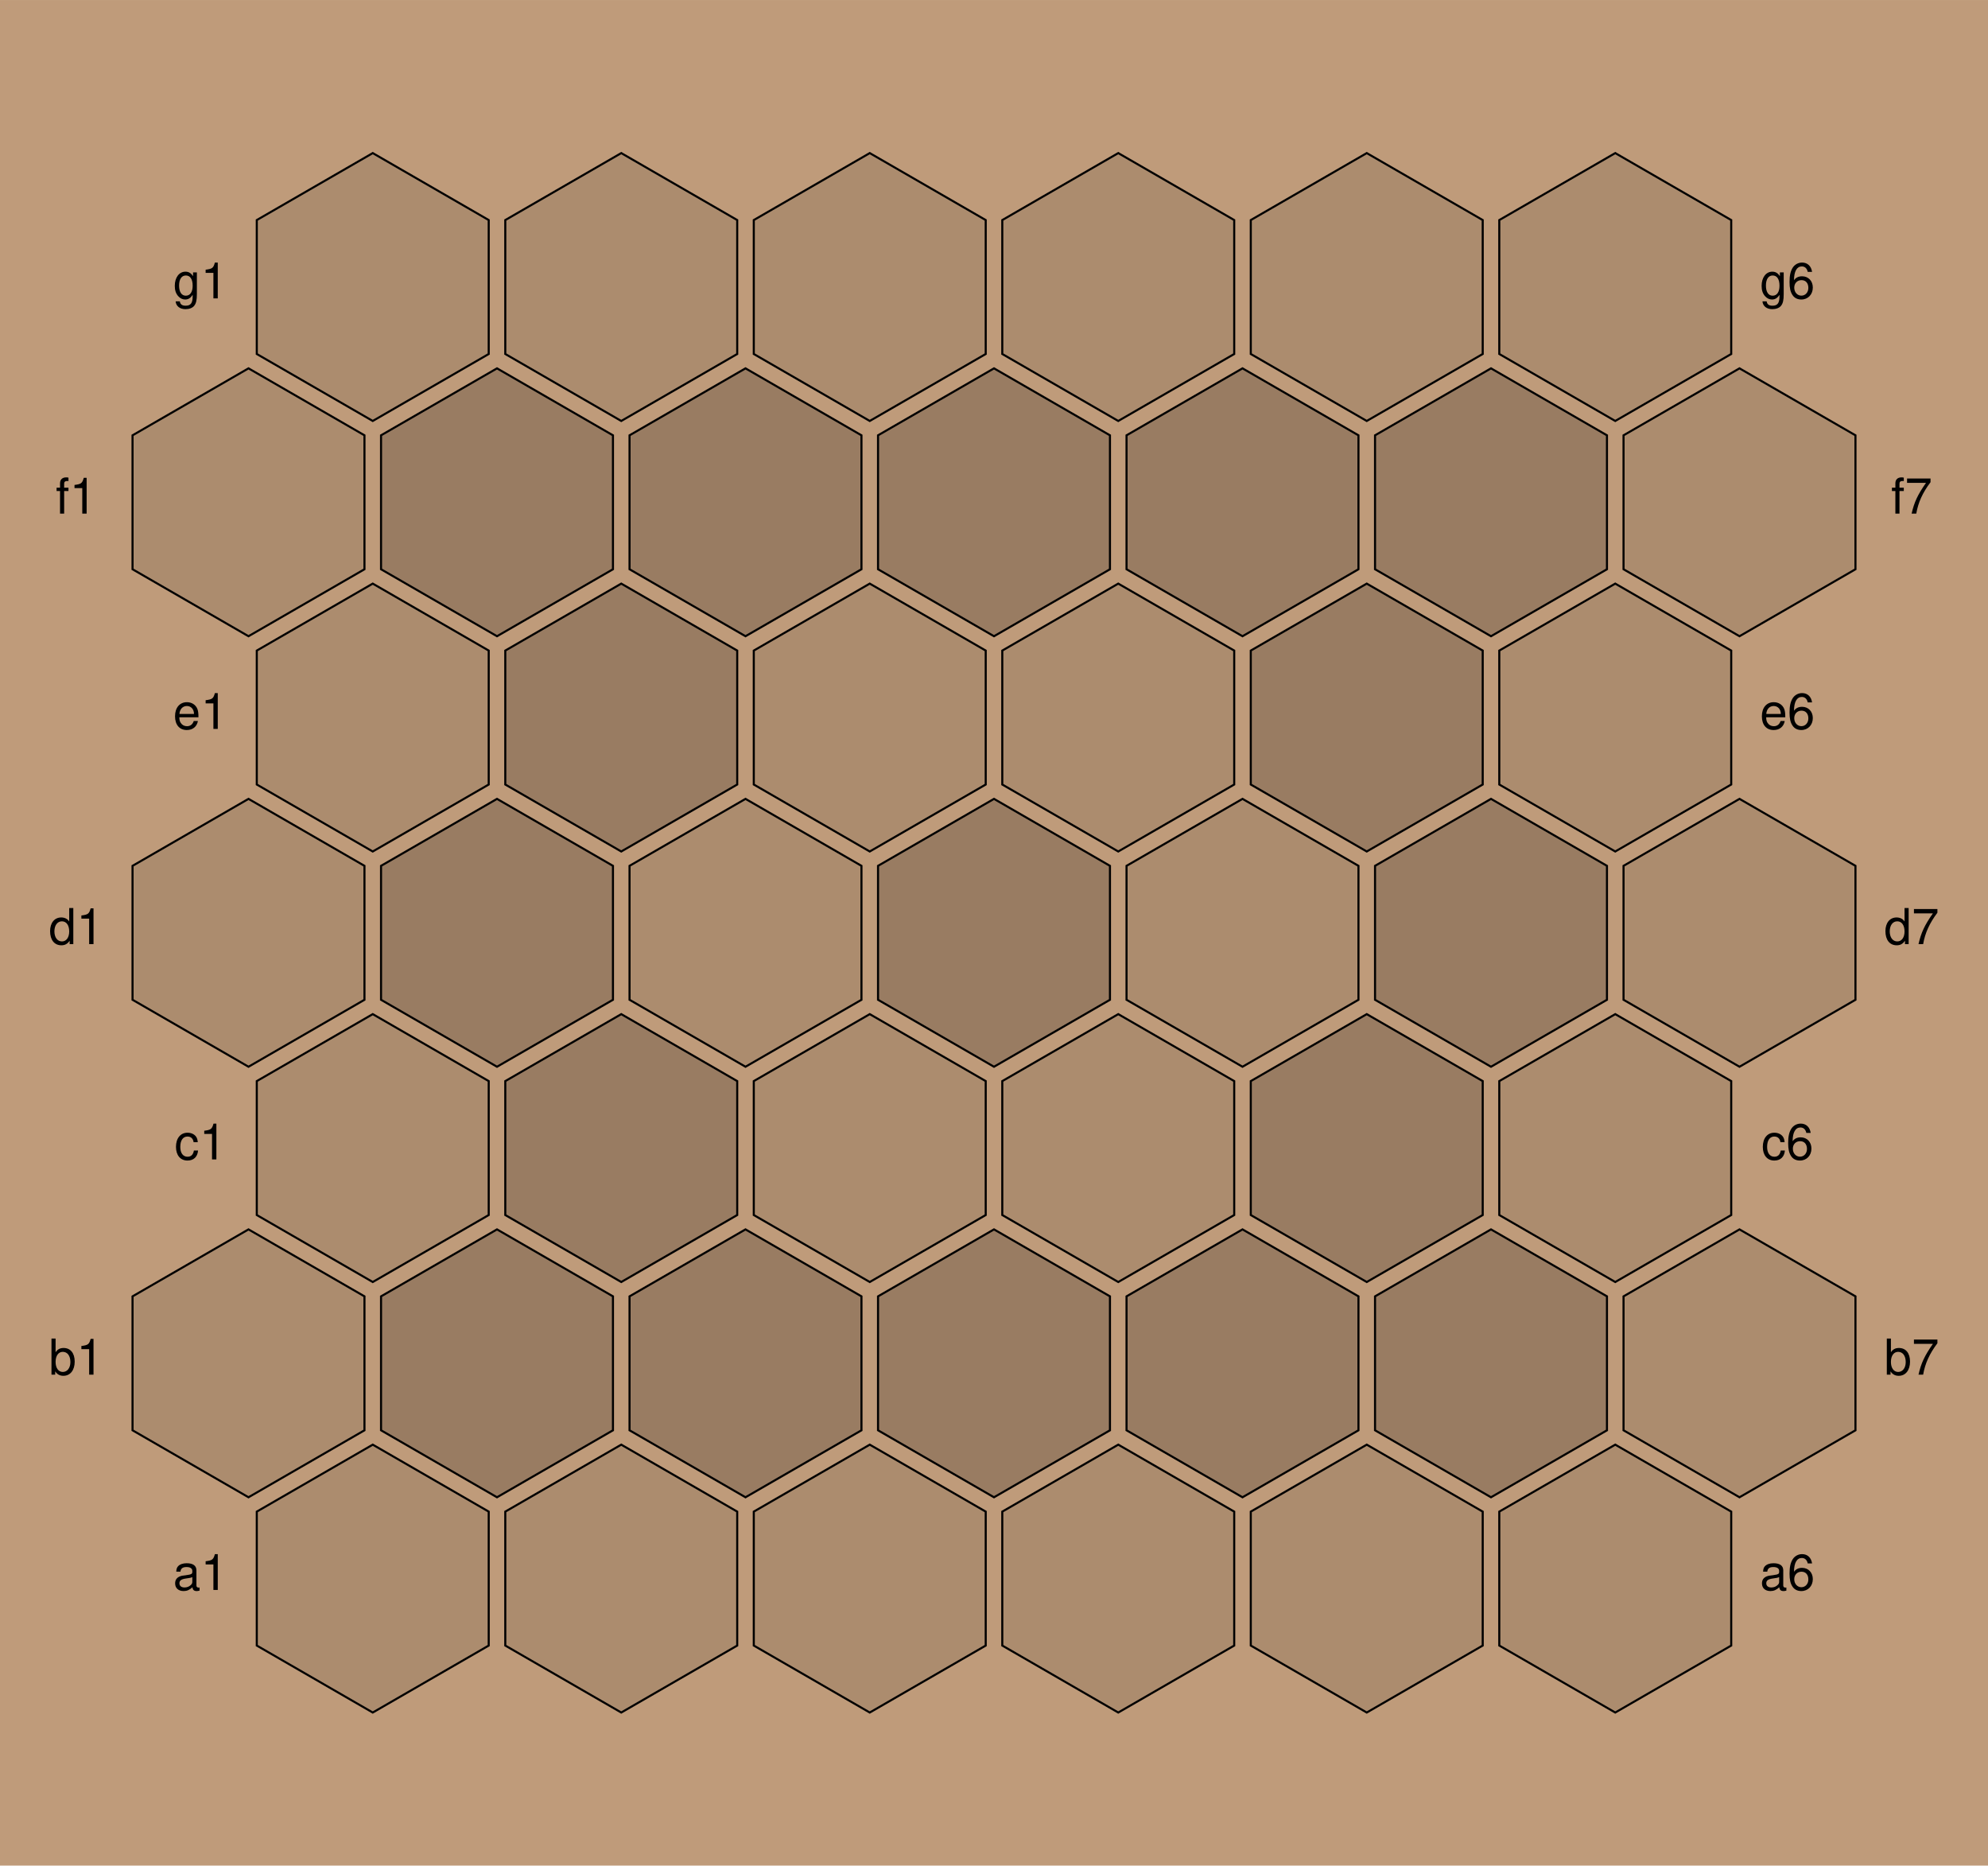
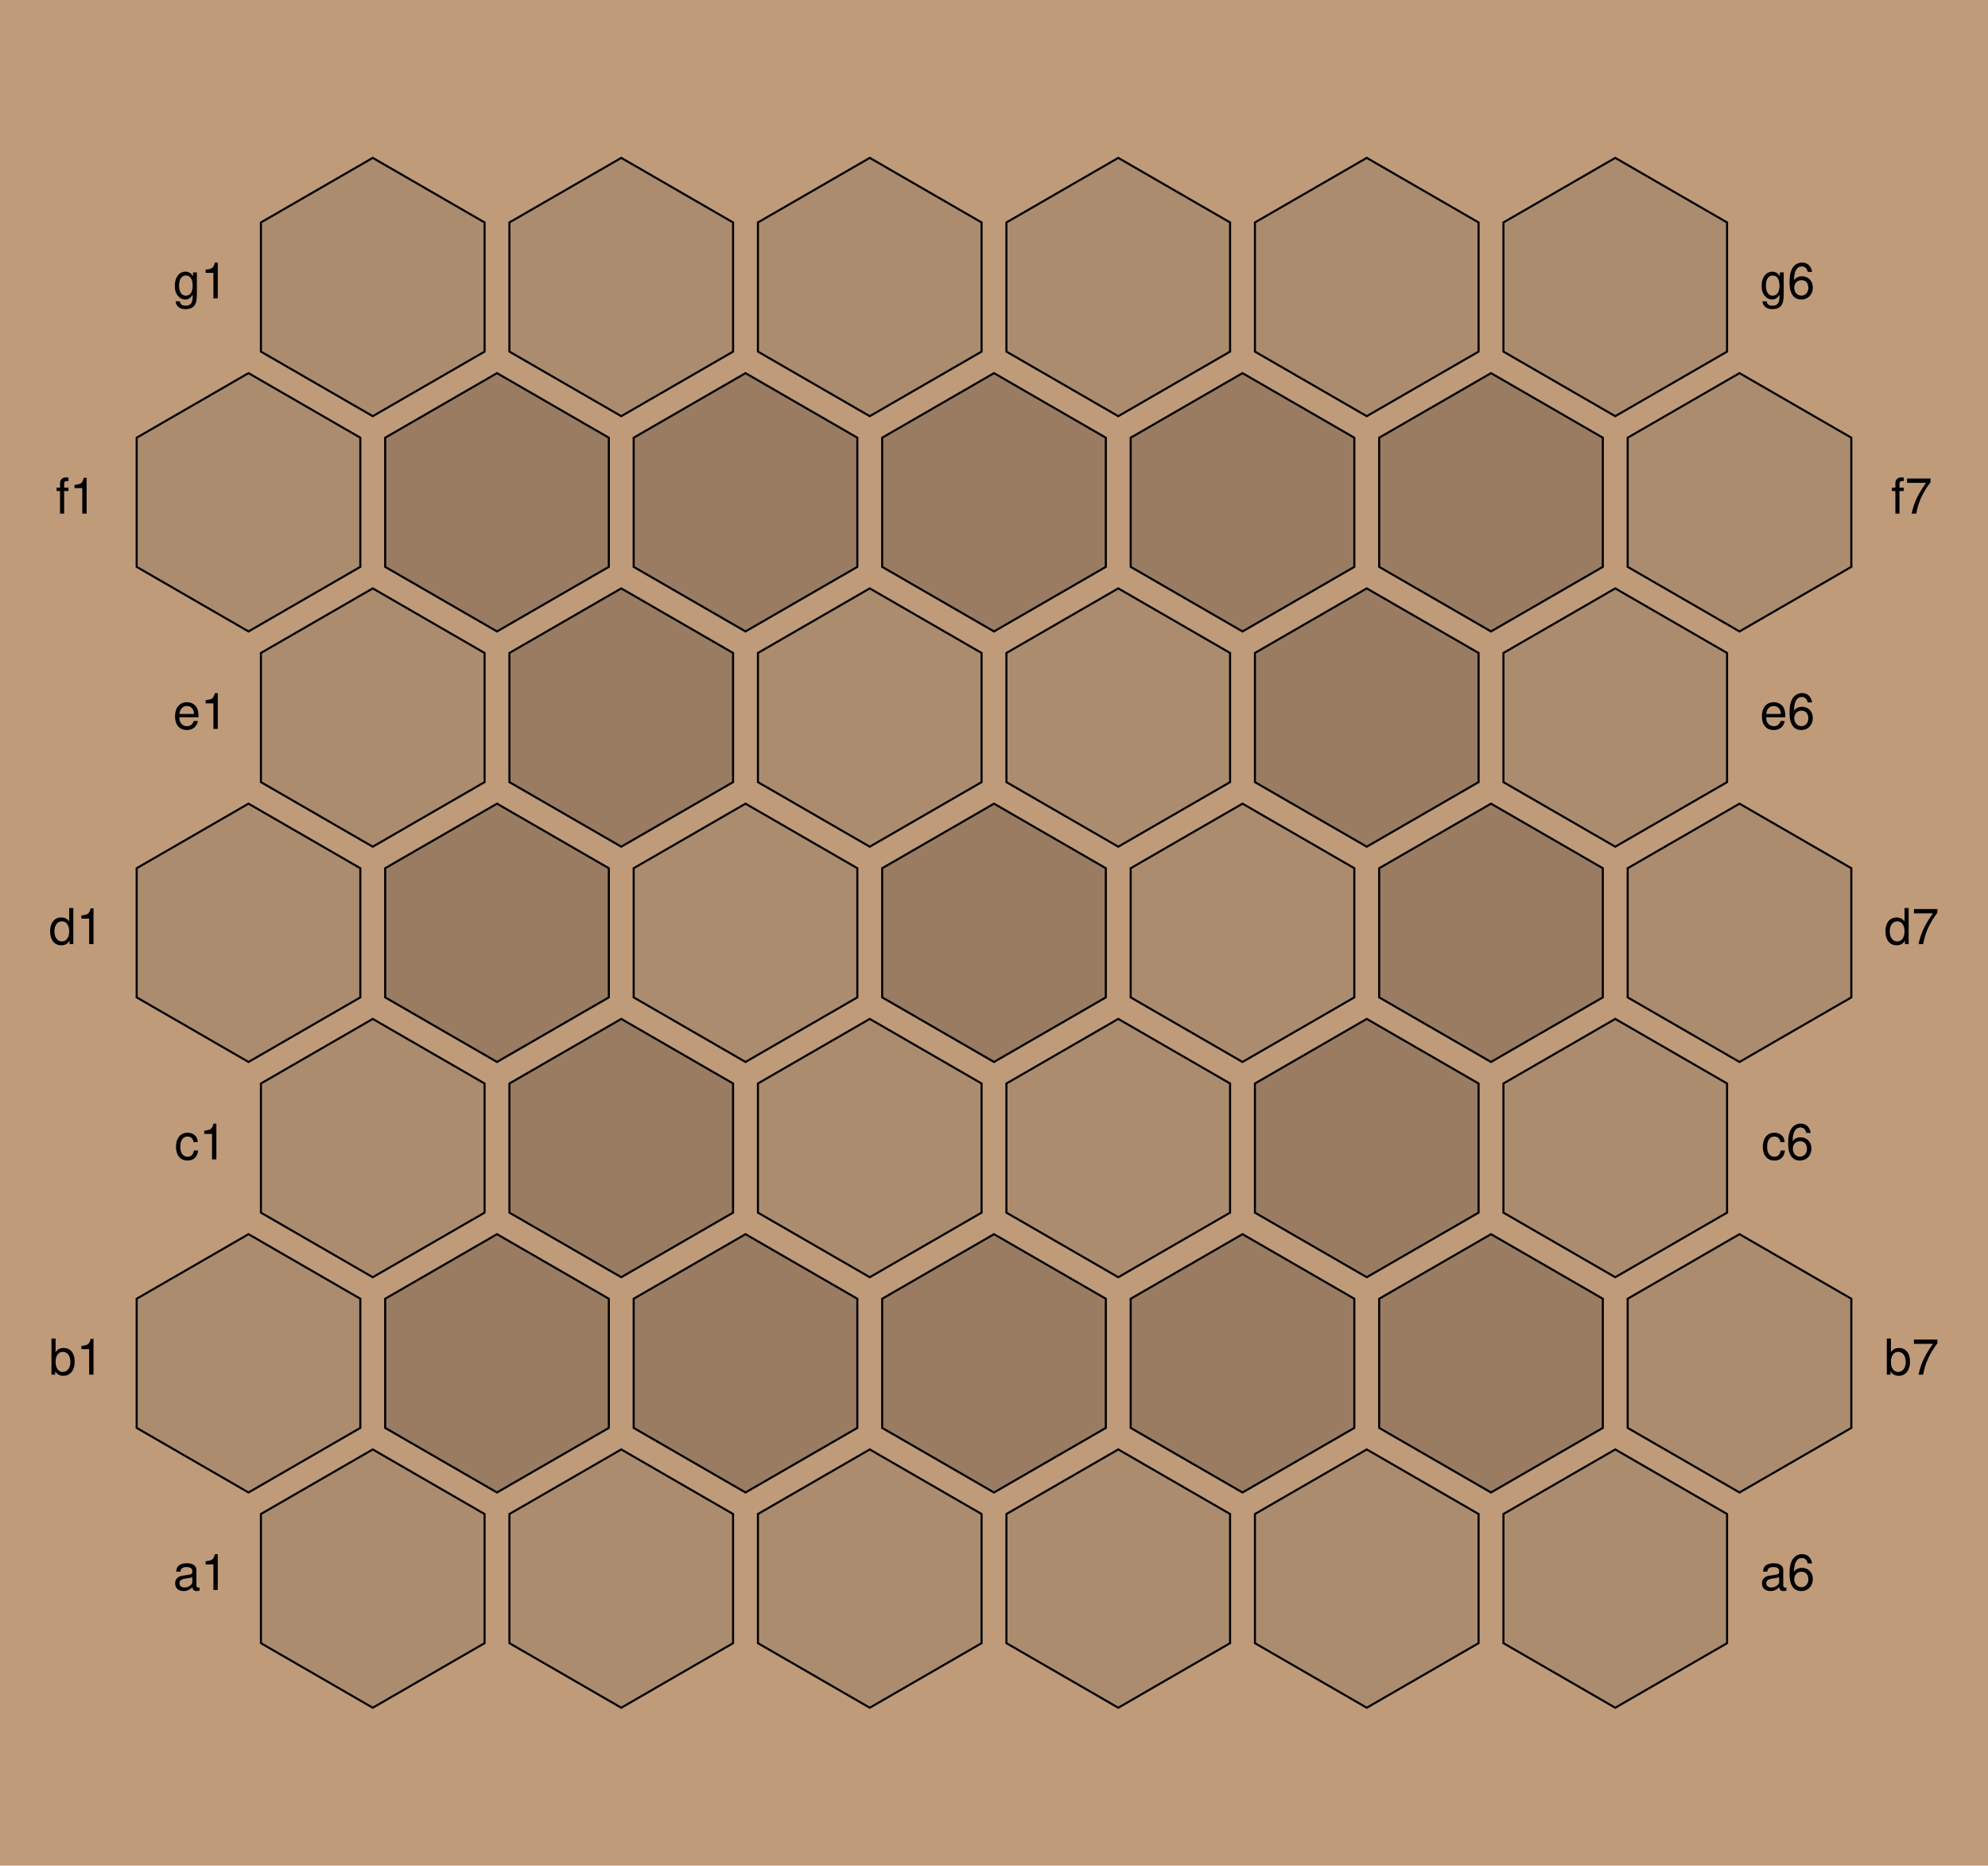
<svg xmlns="http://www.w3.org/2000/svg" width="24.0cm" height="22.517cm" viewBox="-2048.0 -1921.422 4096 3842.843">
  <defs>
</defs>
  <rect x="-2048.0" y="-1921.422" width="4096" height="3842.843" fill="#BF9B7A" />
-   <path d="M-1041.067,1192.267 L-1280,1054.319 L-1518.933,1192.267 L-1518.933,1468.163 L-1280,1606.111 L-1041.067,1468.163 Z" fill-opacity="0.1" stroke="black" stroke-width="4.267" />
+   <path d="M-1049.6,1197.194 L-1280,1064.172 L-1510.4,1197.194 L-1510.4,1463.237 L-1280,1596.258 L-1049.6,1463.237 Z" fill-opacity="0.1" stroke="black" stroke-width="4.267" />
  <text x="-1634.724" y="1330.215" font-size="102" font-family="Helvetica" fill="black" text-anchor="middle" dominant-baseline="central">a1</text>
-   <path d="M-529.067,1192.267 L-768,1054.319 L-1006.933,1192.267 L-1006.933,1468.163 L-768,1606.111 L-529.067,1468.163 Z" fill-opacity="0.1" stroke="black" stroke-width="4.267" />
-   <path d="M-17.067,1192.267 L-256,1054.319 L-494.933,1192.267 L-494.933,1468.163 L-256,1606.111 L-17.067,1468.163 Z" fill-opacity="0.1" stroke="black" stroke-width="4.267" />
-   <path d="M494.933,1192.267 L256,1054.319 L17.067,1192.267 L17.067,1468.163 L256,1606.111 L494.933,1468.163 Z" fill-opacity="0.1" stroke="black" stroke-width="4.267" />
-   <path d="M1006.933,1192.267 L768,1054.319 L529.067,1192.267 L529.067,1468.163 L768,1606.111 L1006.933,1468.163 Z" fill-opacity="0.1" stroke="black" stroke-width="4.267" />
-   <path d="M1518.933,1192.267 L1280,1054.319 L1041.067,1192.267 L1041.067,1468.163 L1280,1606.111 L1518.933,1468.163 Z" fill-opacity="0.1" stroke="black" stroke-width="4.267" />
+   <path d="M-537.6,1197.194 L-768,1064.172 L-998.4,1197.194 L-998.4,1463.237 L-768,1596.258 L-537.6,1463.237 Z" fill-opacity="0.1" stroke="black" stroke-width="4.267" />
+   <path d="M-25.6,1197.194 L-256,1064.172 L-486.4,1197.194 L-486.4,1463.237 L-256,1596.258 L-25.6,1463.237 Z" fill-opacity="0.1" stroke="black" stroke-width="4.267" />
+   <path d="M486.4,1197.194 L256,1064.172 L25.6,1197.194 L25.6,1463.237 L256,1596.258 L486.4,1463.237 Z" fill-opacity="0.1" stroke="black" stroke-width="4.267" />
+   <path d="M998.4,1197.194 L768,1064.172 L537.6,1197.194 L537.6,1463.237 L768,1596.258 L998.4,1463.237 Z" fill-opacity="0.1" stroke="black" stroke-width="4.267" />
+   <path d="M1510.4,1197.194 L1280,1064.172 L1049.6,1197.194 L1049.6,1463.237 L1280,1596.258 L1510.4,1463.237 Z" fill-opacity="0.1" stroke="black" stroke-width="4.267" />
  <text x="1634.724" y="1330.215" font-size="102" font-family="Helvetica" fill="black" text-anchor="middle" dominant-baseline="central">a6</text>
-   <path d="M-1297.067,748.862 L-1536.0,610.914 L-1774.933,748.862 L-1774.933,1024.758 L-1536.0,1162.706 L-1297.067,1024.758 Z" fill-opacity="0.1" stroke="black" stroke-width="4.267" />
+   <path d="M-1305.6,753.789 L-1536.0,620.767 L-1766.4,753.789 L-1766.4,1019.832 L-1536.0,1152.853 L-1305.6,1019.832 Z" fill-opacity="0.1" stroke="black" stroke-width="4.267" />
  <text x="-1890.724" y="886.81" font-size="102" font-family="Helvetica" fill="black" text-anchor="middle" dominant-baseline="central">b1</text>
-   <path d="M-785.067,748.862 L-1024.0,610.914 L-1262.933,748.862 L-1262.933,1024.758 L-1024.0,1162.706 L-785.067,1024.758 Z" fill-opacity="0.2" stroke="black" stroke-width="4.267" />
-   <path d="M-273.067,748.862 L-512,610.914 L-750.933,748.862 L-750.933,1024.758 L-512,1162.706 L-273.067,1024.758 Z" fill-opacity="0.2" stroke="black" stroke-width="4.267" />
-   <path d="M238.933,748.862 L-9.679305258566017e-14,610.914 L-238.933,748.862 L-238.933,1024.758 L-1.6436819312948358e-13,1162.706 L238.933,1024.758 Z" fill-opacity="0.2" stroke="black" stroke-width="4.267" />
-   <path d="M750.933,748.862 L512,610.914 L273.067,748.862 L273.067,1024.758 L512,1162.706 L750.933,1024.758 Z" fill-opacity="0.2" stroke="black" stroke-width="4.267" />
-   <path d="M1262.933,748.862 L1024,610.914 L785.067,748.862 L785.067,1024.758 L1024,1162.706 L1262.933,1024.758 Z" fill-opacity="0.2" stroke="black" stroke-width="4.267" />
-   <path d="M1774.933,748.862 L1536.0,610.914 L1297.067,748.862 L1297.067,1024.758 L1536.0,1162.706 L1774.933,1024.758 Z" fill-opacity="0.1" stroke="black" stroke-width="4.267" />
+   <path d="M-793.6,753.789 L-1024.0,620.767 L-1254.4,753.789 L-1254.4,1019.832 L-1024.0,1152.853 L-793.6,1019.832 Z" fill-opacity="0.2" stroke="black" stroke-width="4.267" />
+   <path d="M-281.6,753.789 L-512,620.767 L-742.4,753.789 L-742.4,1019.832 L-512,1152.853 L-281.6,1019.832 Z" fill-opacity="0.2" stroke="black" stroke-width="4.267" />
+   <path d="M230.4,753.789 L-9.739640205480146e-14,620.767 L-230.4,753.789 L-230.4,1019.832 L-1.6255814472205976e-13,1152.853 L230.4,1019.832 Z" fill-opacity="0.2" stroke="black" stroke-width="4.267" />
+   <path d="M742.4,753.789 L512,620.767 L281.6,753.789 L281.6,1019.832 L512,1152.853 L742.4,1019.832 Z" fill-opacity="0.2" stroke="black" stroke-width="4.267" />
+   <path d="M1254.4,753.789 L1024,620.767 L793.6,753.789 L793.6,1019.832 L1024,1152.853 L1254.4,1019.832 Z" fill-opacity="0.2" stroke="black" stroke-width="4.267" />
+   <path d="M1766.4,753.789 L1536.0,620.767 L1305.6,753.789 L1305.6,1019.832 L1536.0,1152.853 L1766.4,1019.832 Z" fill-opacity="0.1" stroke="black" stroke-width="4.267" />
  <text x="1890.724" y="886.81" font-size="102" font-family="Helvetica" fill="black" text-anchor="middle" dominant-baseline="central">b7</text>
-   <path d="M-1041.067,305.457 L-1280.0,167.509 L-1518.933,305.457 L-1518.933,581.353 L-1280.0,719.301 L-1041.067,581.353 Z" fill-opacity="0.1" stroke="black" stroke-width="4.267" />
+   <path d="M-1049.6,310.384 L-1280.0,177.362 L-1510.4,310.384 L-1510.4,576.427 L-1280.0,709.448 L-1049.6,576.427 Z" fill-opacity="0.1" stroke="black" stroke-width="4.267" />
  <text x="-1634.724" y="443.405" font-size="102" font-family="Helvetica" fill="black" text-anchor="middle" dominant-baseline="central">c1</text>
-   <path d="M-529.067,305.457 L-768.0,167.509 L-1006.933,305.457 L-1006.933,581.353 L-768.0,719.301 L-529.067,581.353 Z" fill-opacity="0.2" stroke="black" stroke-width="4.267" />
-   <path d="M-17.067,305.457 L-256,167.509 L-494.933,305.457 L-494.933,581.353 L-256,719.301 L-17.067,581.353 Z" fill-opacity="0.1" stroke="black" stroke-width="4.267" />
-   <path d="M494.933,305.457 L256,167.509 L17.067,305.457 L17.067,581.353 L256,719.301 L494.933,581.353 Z" fill-opacity="0.1" stroke="black" stroke-width="4.267" />
-   <path d="M1006.933,305.457 L768.0,167.509 L529.067,305.457 L529.067,581.353 L768.0,719.301 L1006.933,581.353 Z" fill-opacity="0.2" stroke="black" stroke-width="4.267" />
-   <path d="M1518.933,305.457 L1280.0,167.509 L1041.067,305.457 L1041.067,581.353 L1280.0,719.301 L1518.933,581.353 Z" fill-opacity="0.1" stroke="black" stroke-width="4.267" />
+   <path d="M-537.6,310.384 L-768.0,177.362 L-998.4,310.384 L-998.4,576.427 L-768.0,709.448 L-537.6,576.427 Z" fill-opacity="0.2" stroke="black" stroke-width="4.267" />
+   <path d="M-25.6,310.384 L-256,177.362 L-486.4,310.384 L-486.4,576.427 L-256,709.448 L-25.6,576.427 Z" fill-opacity="0.1" stroke="black" stroke-width="4.267" />
+   <path d="M486.4,310.384 L256,177.362 L25.6,310.384 L25.6,576.427 L256,709.448 L486.4,576.427 Z" fill-opacity="0.1" stroke="black" stroke-width="4.267" />
+   <path d="M998.4,310.384 L768.0,177.362 L537.6,310.384 L537.6,576.427 L768.0,709.448 L998.4,576.427 Z" fill-opacity="0.2" stroke="black" stroke-width="4.267" />
+   <path d="M1510.4,310.384 L1280.0,177.362 L1049.6,310.384 L1049.6,576.427 L1280.0,709.448 L1510.4,576.427 Z" fill-opacity="0.1" stroke="black" stroke-width="4.267" />
  <text x="1634.724" y="443.405" font-size="102" font-family="Helvetica" fill="black" text-anchor="middle" dominant-baseline="central">c6</text>
-   <path d="M-1297.067,-137.948 L-1536.0,-275.896 L-1774.933,-137.948 L-1774.933,137.948 L-1536.0,275.896 L-1297.067,137.948 Z" fill-opacity="0.1" stroke="black" stroke-width="4.267" />
+   <path d="M-1305.6,-133.022 L-1536.0,-266.043 L-1766.4,-133.022 L-1766.4,133.022 L-1536.0,266.043 L-1305.6,133.022 Z" fill-opacity="0.1" stroke="black" stroke-width="4.267" />
  <text x="-1890.724" y="0.0" font-size="102" font-family="Helvetica" fill="black" text-anchor="middle" dominant-baseline="central">d1</text>
-   <path d="M-785.067,-137.948 L-1024.0,-275.896 L-1262.933,-137.948 L-1262.933,137.948 L-1024.0,275.896 L-785.067,137.948 Z" fill-opacity="0.2" stroke="black" stroke-width="4.267" />
-   <path d="M-273.067,-137.948 L-512.0,-275.896 L-750.933,-137.948 L-750.933,137.948 L-512.0,275.896 L-273.067,137.948 Z" fill-opacity="0.1" stroke="black" stroke-width="4.267" />
-   <path d="M238.933,-137.948 L1.6893785135955852e-14,-275.896 L-238.933,-137.948 L-238.933,137.948 L-5.0681355407867556e-14,275.896 L238.933,137.948 Z" fill-opacity="0.2" stroke="black" stroke-width="4.267" />
-   <path d="M750.933,-137.948 L512.0,-275.896 L273.067,-137.948 L273.067,137.948 L512,275.896 L750.933,137.948 Z" fill-opacity="0.1" stroke="black" stroke-width="4.267" />
-   <path d="M1262.933,-137.948 L1024.0,-275.896 L785.067,-137.948 L785.067,137.948 L1024.0,275.896 L1262.933,137.948 Z" fill-opacity="0.2" stroke="black" stroke-width="4.267" />
-   <path d="M1774.933,-137.948 L1536.0,-275.896 L1297.067,-137.948 L1297.067,137.948 L1536.0,275.896 L1774.933,137.948 Z" fill-opacity="0.1" stroke="black" stroke-width="4.267" />
+   <path d="M-793.6,-133.022 L-1024.0,-266.043 L-1254.4,-133.022 L-1254.4,133.022 L-1024.0,266.043 L-793.6,133.022 Z" fill-opacity="0.2" stroke="black" stroke-width="4.267" />
+   <path d="M-281.6,-133.022 L-512.0,-266.043 L-742.4,-133.022 L-742.4,133.022 L-512.0,266.043 L-281.6,133.022 Z" fill-opacity="0.1" stroke="black" stroke-width="4.267" />
+   <path d="M230.4,-133.022 L1.629043566681457e-14,-266.043 L-230.4,-133.022 L-230.4,133.022 L-4.8871307000443714e-14,266.043 L230.4,133.022 Z" fill-opacity="0.2" stroke="black" stroke-width="4.267" />
+   <path d="M742.4,-133.022 L512.0,-266.043 L281.6,-133.022 L281.6,133.022 L512,266.043 L742.4,133.022 Z" fill-opacity="0.1" stroke="black" stroke-width="4.267" />
+   <path d="M1254.4,-133.022 L1024.0,-266.043 L793.6,-133.022 L793.6,133.022 L1024.0,266.043 L1254.4,133.022 Z" fill-opacity="0.2" stroke="black" stroke-width="4.267" />
+   <path d="M1766.4,-133.022 L1536.0,-266.043 L1305.6,-133.022 L1305.6,133.022 L1536.0,266.043 L1766.4,133.022 Z" fill-opacity="0.1" stroke="black" stroke-width="4.267" />
  <text x="1890.724" y="0.0" font-size="102" font-family="Helvetica" fill="black" text-anchor="middle" dominant-baseline="central">d7</text>
-   <path d="M-1041.067,-581.353 L-1280.0,-719.301 L-1518.933,-581.353 L-1518.933,-305.457 L-1280.0,-167.509 L-1041.067,-305.457 Z" fill-opacity="0.1" stroke="black" stroke-width="4.267" />
+   <path d="M-1049.6,-576.427 L-1280.0,-709.448 L-1510.4,-576.427 L-1510.4,-310.384 L-1280.0,-177.362 L-1049.6,-310.384 Z" fill-opacity="0.1" stroke="black" stroke-width="4.267" />
  <text x="-1634.724" y="-443.405" font-size="102" font-family="Helvetica" fill="black" text-anchor="middle" dominant-baseline="central">e1</text>
-   <path d="M-529.067,-581.353 L-768.0,-719.301 L-1006.933,-581.353 L-1006.933,-305.457 L-768.0,-167.509 L-529.067,-305.457 Z" fill-opacity="0.2" stroke="black" stroke-width="4.267" />
-   <path d="M-17.067,-581.353 L-256,-719.301 L-494.933,-581.353 L-494.933,-305.457 L-256.0,-167.509 L-17.067,-305.457 Z" fill-opacity="0.1" stroke="black" stroke-width="4.267" />
-   <path d="M494.933,-581.353 L256,-719.301 L17.067,-581.353 L17.067,-305.457 L256.0,-167.509 L494.933,-305.457 Z" fill-opacity="0.1" stroke="black" stroke-width="4.267" />
-   <path d="M1006.933,-581.353 L768.0,-719.301 L529.067,-581.353 L529.067,-305.457 L768.0,-167.509 L1006.933,-305.457 Z" fill-opacity="0.2" stroke="black" stroke-width="4.267" />
-   <path d="M1518.933,-581.353 L1280.0,-719.301 L1041.067,-581.353 L1041.067,-305.457 L1280.0,-167.509 L1518.933,-305.457 Z" fill-opacity="0.1" stroke="black" stroke-width="4.267" />
+   <path d="M-537.6,-576.427 L-768.0,-709.448 L-998.4,-576.427 L-998.4,-310.384 L-768.0,-177.362 L-537.6,-310.384 Z" fill-opacity="0.2" stroke="black" stroke-width="4.267" />
+   <path d="M-25.6,-576.427 L-256,-709.448 L-486.4,-576.427 L-486.4,-310.384 L-256.0,-177.362 L-25.6,-310.384 Z" fill-opacity="0.1" stroke="black" stroke-width="4.267" />
+   <path d="M486.4,-576.427 L256,-709.448 L25.6,-576.427 L25.6,-310.384 L256.0,-177.362 L486.4,-310.384 Z" fill-opacity="0.1" stroke="black" stroke-width="4.267" />
+   <path d="M998.4,-576.427 L768.0,-709.448 L537.6,-576.427 L537.6,-310.384 L768.0,-177.362 L998.4,-310.384 Z" fill-opacity="0.2" stroke="black" stroke-width="4.267" />
+   <path d="M1510.4,-576.427 L1280.0,-709.448 L1049.6,-576.427 L1049.6,-310.384 L1280.0,-177.362 L1510.4,-310.384 Z" fill-opacity="0.1" stroke="black" stroke-width="4.267" />
  <text x="1634.724" y="-443.405" font-size="102" font-family="Helvetica" fill="black" text-anchor="middle" dominant-baseline="central">e6</text>
-   <path d="M-1297.067,-1024.758 L-1536.0,-1162.706 L-1774.933,-1024.758 L-1774.933,-748.862 L-1536.0,-610.914 L-1297.067,-748.862 Z" fill-opacity="0.1" stroke="black" stroke-width="4.267" />
+   <path d="M-1305.6,-1019.832 L-1536.0,-1152.853 L-1766.4,-1019.832 L-1766.4,-753.789 L-1536.0,-620.767 L-1305.6,-753.789 Z" fill-opacity="0.1" stroke="black" stroke-width="4.267" />
  <text x="-1890.724" y="-886.81" font-size="102" font-family="Helvetica" fill="black" text-anchor="middle" dominant-baseline="central">f1</text>
-   <path d="M-785.067,-1024.758 L-1024,-1162.706 L-1262.933,-1024.758 L-1262.933,-748.862 L-1024,-610.914 L-785.067,-748.862 Z" fill-opacity="0.2" stroke="black" stroke-width="4.267" />
-   <path d="M-273.067,-1024.758 L-512,-1162.706 L-750.933,-1024.758 L-750.933,-748.862 L-512,-610.914 L-273.067,-748.862 Z" fill-opacity="0.2" stroke="black" stroke-width="4.267" />
-   <path d="M238.933,-1024.758 L1.305806228575719e-13,-1162.706 L-238.933,-1024.758 L-238.933,-748.862 L6.300548231374848e-14,-610.914 L238.933,-748.862 Z" fill-opacity="0.2" stroke="black" stroke-width="4.267" />
-   <path d="M750.933,-1024.758 L512,-1162.706 L273.067,-1024.758 L273.067,-748.862 L512,-610.914 L750.933,-748.862 Z" fill-opacity="0.2" stroke="black" stroke-width="4.267" />
-   <path d="M1262.933,-1024.758 L1024.0,-1162.706 L785.067,-1024.758 L785.067,-748.862 L1024.0,-610.914 L1262.933,-748.862 Z" fill-opacity="0.2" stroke="black" stroke-width="4.267" />
-   <path d="M1774.933,-1024.758 L1536.0,-1162.706 L1297.067,-1024.758 L1297.067,-748.862 L1536.0,-610.914 L1774.933,-748.862 Z" fill-opacity="0.1" stroke="black" stroke-width="4.267" />
+   <path d="M-793.6,-1019.832 L-1024,-1152.853 L-1254.4,-1019.832 L-1254.4,-753.789 L-1024,-620.767 L-793.6,-753.789 Z" fill-opacity="0.2" stroke="black" stroke-width="4.267" />
+   <path d="M-281.6,-1019.832 L-512,-1152.853 L-742.4,-1019.832 L-742.4,-753.789 L-512,-620.767 L-281.6,-753.789 Z" fill-opacity="0.2" stroke="black" stroke-width="4.267" />
+   <path d="M230.4,-1019.832 L1.299772733884306e-13,-1152.853 L-230.4,-1019.832 L-230.4,-753.789 L6.481553072117232e-14,-620.767 L230.4,-753.789 Z" fill-opacity="0.2" stroke="black" stroke-width="4.267" />
+   <path d="M742.4,-1019.832 L512,-1152.853 L281.6,-1019.832 L281.6,-753.789 L512,-620.767 L742.4,-753.789 Z" fill-opacity="0.2" stroke="black" stroke-width="4.267" />
+   <path d="M1254.4,-1019.832 L1024.0,-1152.853 L793.6,-1019.832 L793.6,-753.789 L1024.0,-620.767 L1254.4,-753.789 Z" fill-opacity="0.2" stroke="black" stroke-width="4.267" />
+   <path d="M1766.4,-1019.832 L1536.0,-1152.853 L1305.6,-1019.832 L1305.6,-753.789 L1536.0,-620.767 L1766.4,-753.789 Z" fill-opacity="0.1" stroke="black" stroke-width="4.267" />
  <text x="1890.724" y="-886.81" font-size="102" font-family="Helvetica" fill="black" text-anchor="middle" dominant-baseline="central">f7</text>
-   <path d="M-1041.067,-1468.163 L-1280,-1606.111 L-1518.933,-1468.163 L-1518.933,-1192.267 L-1280,-1054.319 L-1041.067,-1192.267 Z" fill-opacity="0.1" stroke="black" stroke-width="4.267" />
+   <path d="M-1049.6,-1463.237 L-1280,-1596.258 L-1510.4,-1463.237 L-1510.4,-1197.194 L-1280,-1064.172 L-1049.6,-1197.194 Z" fill-opacity="0.1" stroke="black" stroke-width="4.267" />
  <text x="-1634.724" y="-1330.215" font-size="102" font-family="Helvetica" fill="black" text-anchor="middle" dominant-baseline="central">g1</text>
-   <path d="M-529.067,-1468.163 L-768,-1606.111 L-1006.933,-1468.163 L-1006.933,-1192.267 L-768,-1054.319 L-529.067,-1192.267 Z" fill-opacity="0.1" stroke="black" stroke-width="4.267" />
-   <path d="M-17.067,-1468.163 L-256,-1606.111 L-494.933,-1468.163 L-494.933,-1192.267 L-256,-1054.319 L-17.067,-1192.267 Z" fill-opacity="0.1" stroke="black" stroke-width="4.267" />
-   <path d="M494.933,-1468.163 L256,-1606.111 L17.067,-1468.163 L17.067,-1192.267 L256,-1054.319 L494.933,-1192.267 Z" fill-opacity="0.1" stroke="black" stroke-width="4.267" />
-   <path d="M1006.933,-1468.163 L768,-1606.111 L529.067,-1468.163 L529.067,-1192.267 L768,-1054.319 L1006.933,-1192.267 Z" fill-opacity="0.1" stroke="black" stroke-width="4.267" />
-   <path d="M1518.933,-1468.163 L1280,-1606.111 L1041.067,-1468.163 L1041.067,-1192.267 L1280,-1054.319 L1518.933,-1192.267 Z" fill-opacity="0.1" stroke="black" stroke-width="4.267" />
+   <path d="M-537.6,-1463.237 L-768,-1596.258 L-998.4,-1463.237 L-998.4,-1197.194 L-768,-1064.172 L-537.6,-1197.194 Z" fill-opacity="0.1" stroke="black" stroke-width="4.267" />
+   <path d="M-25.6,-1463.237 L-256,-1596.258 L-486.4,-1463.237 L-486.4,-1197.194 L-256,-1064.172 L-25.6,-1197.194 Z" fill-opacity="0.1" stroke="black" stroke-width="4.267" />
+   <path d="M486.4,-1463.237 L256,-1596.258 L25.6,-1463.237 L25.6,-1197.194 L256,-1064.172 L486.4,-1197.194 Z" fill-opacity="0.1" stroke="black" stroke-width="4.267" />
+   <path d="M998.4,-1463.237 L768,-1596.258 L537.6,-1463.237 L537.6,-1197.194 L768,-1064.172 L998.4,-1197.194 Z" fill-opacity="0.1" stroke="black" stroke-width="4.267" />
+   <path d="M1510.4,-1463.237 L1280,-1596.258 L1049.6,-1463.237 L1049.6,-1197.194 L1280,-1064.172 L1510.4,-1197.194 Z" fill-opacity="0.1" stroke="black" stroke-width="4.267" />
  <text x="1634.724" y="-1330.215" font-size="102" font-family="Helvetica" fill="black" text-anchor="middle" dominant-baseline="central">g6</text>
</svg>
